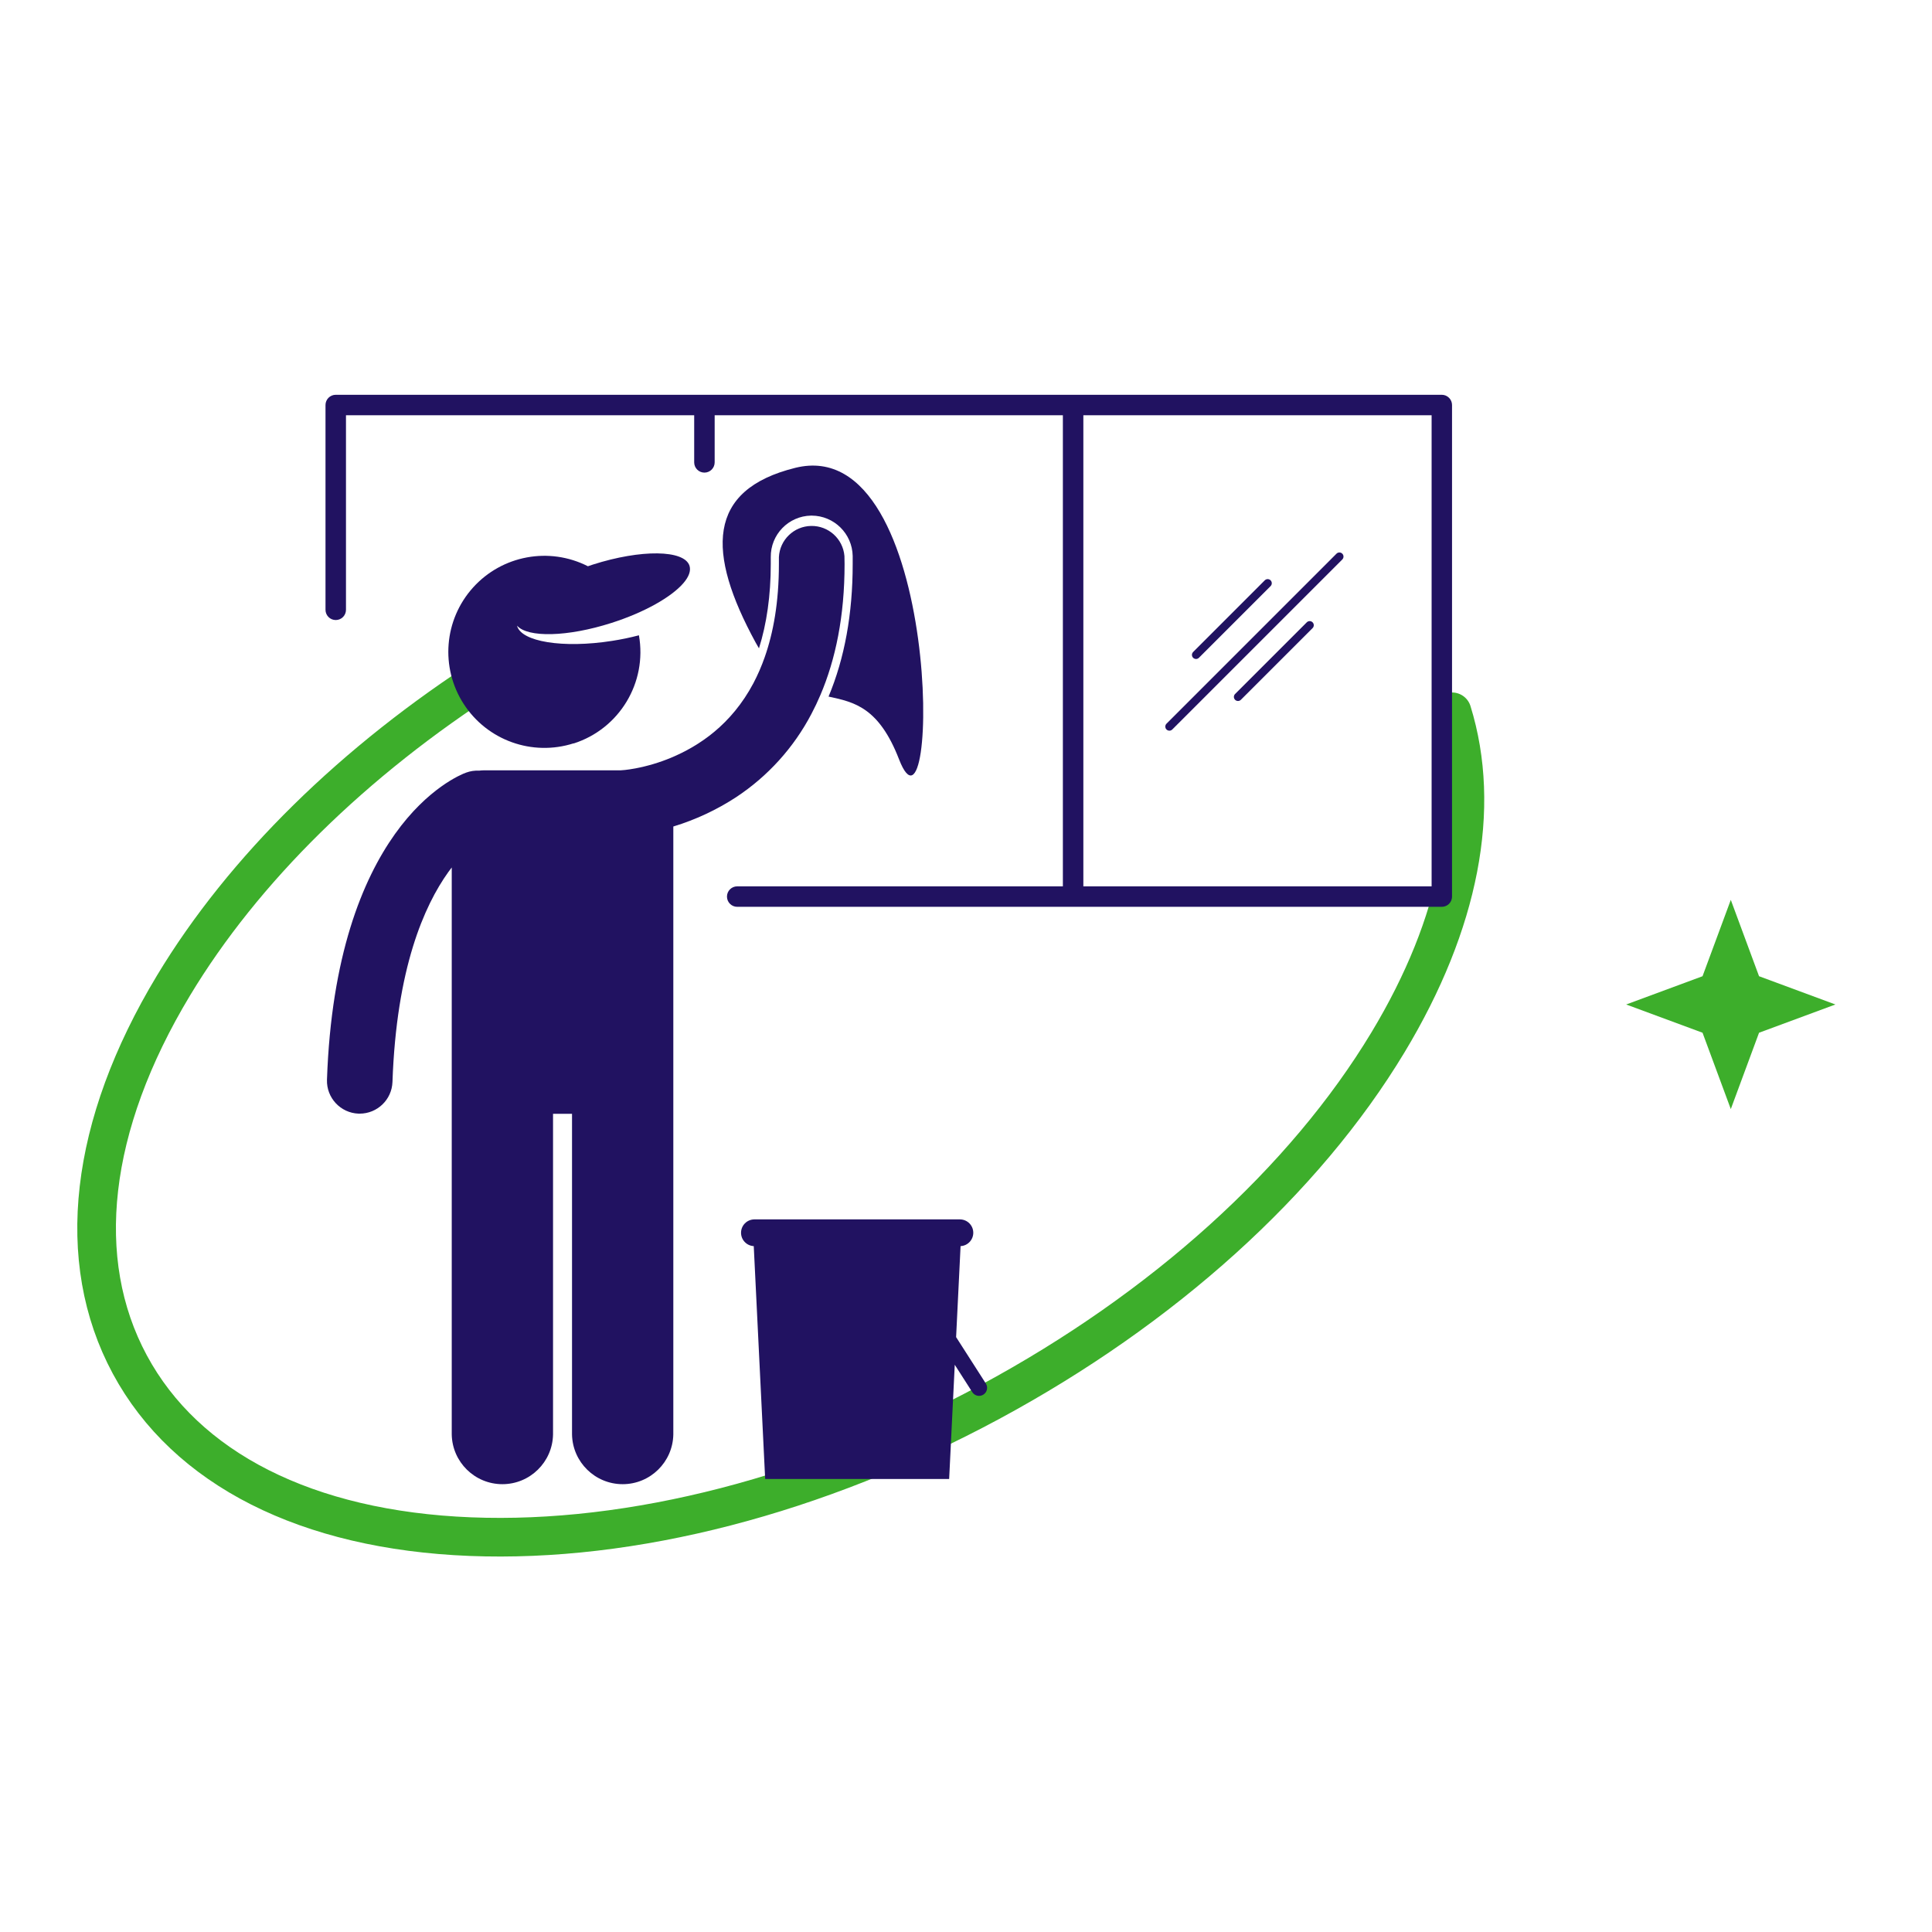
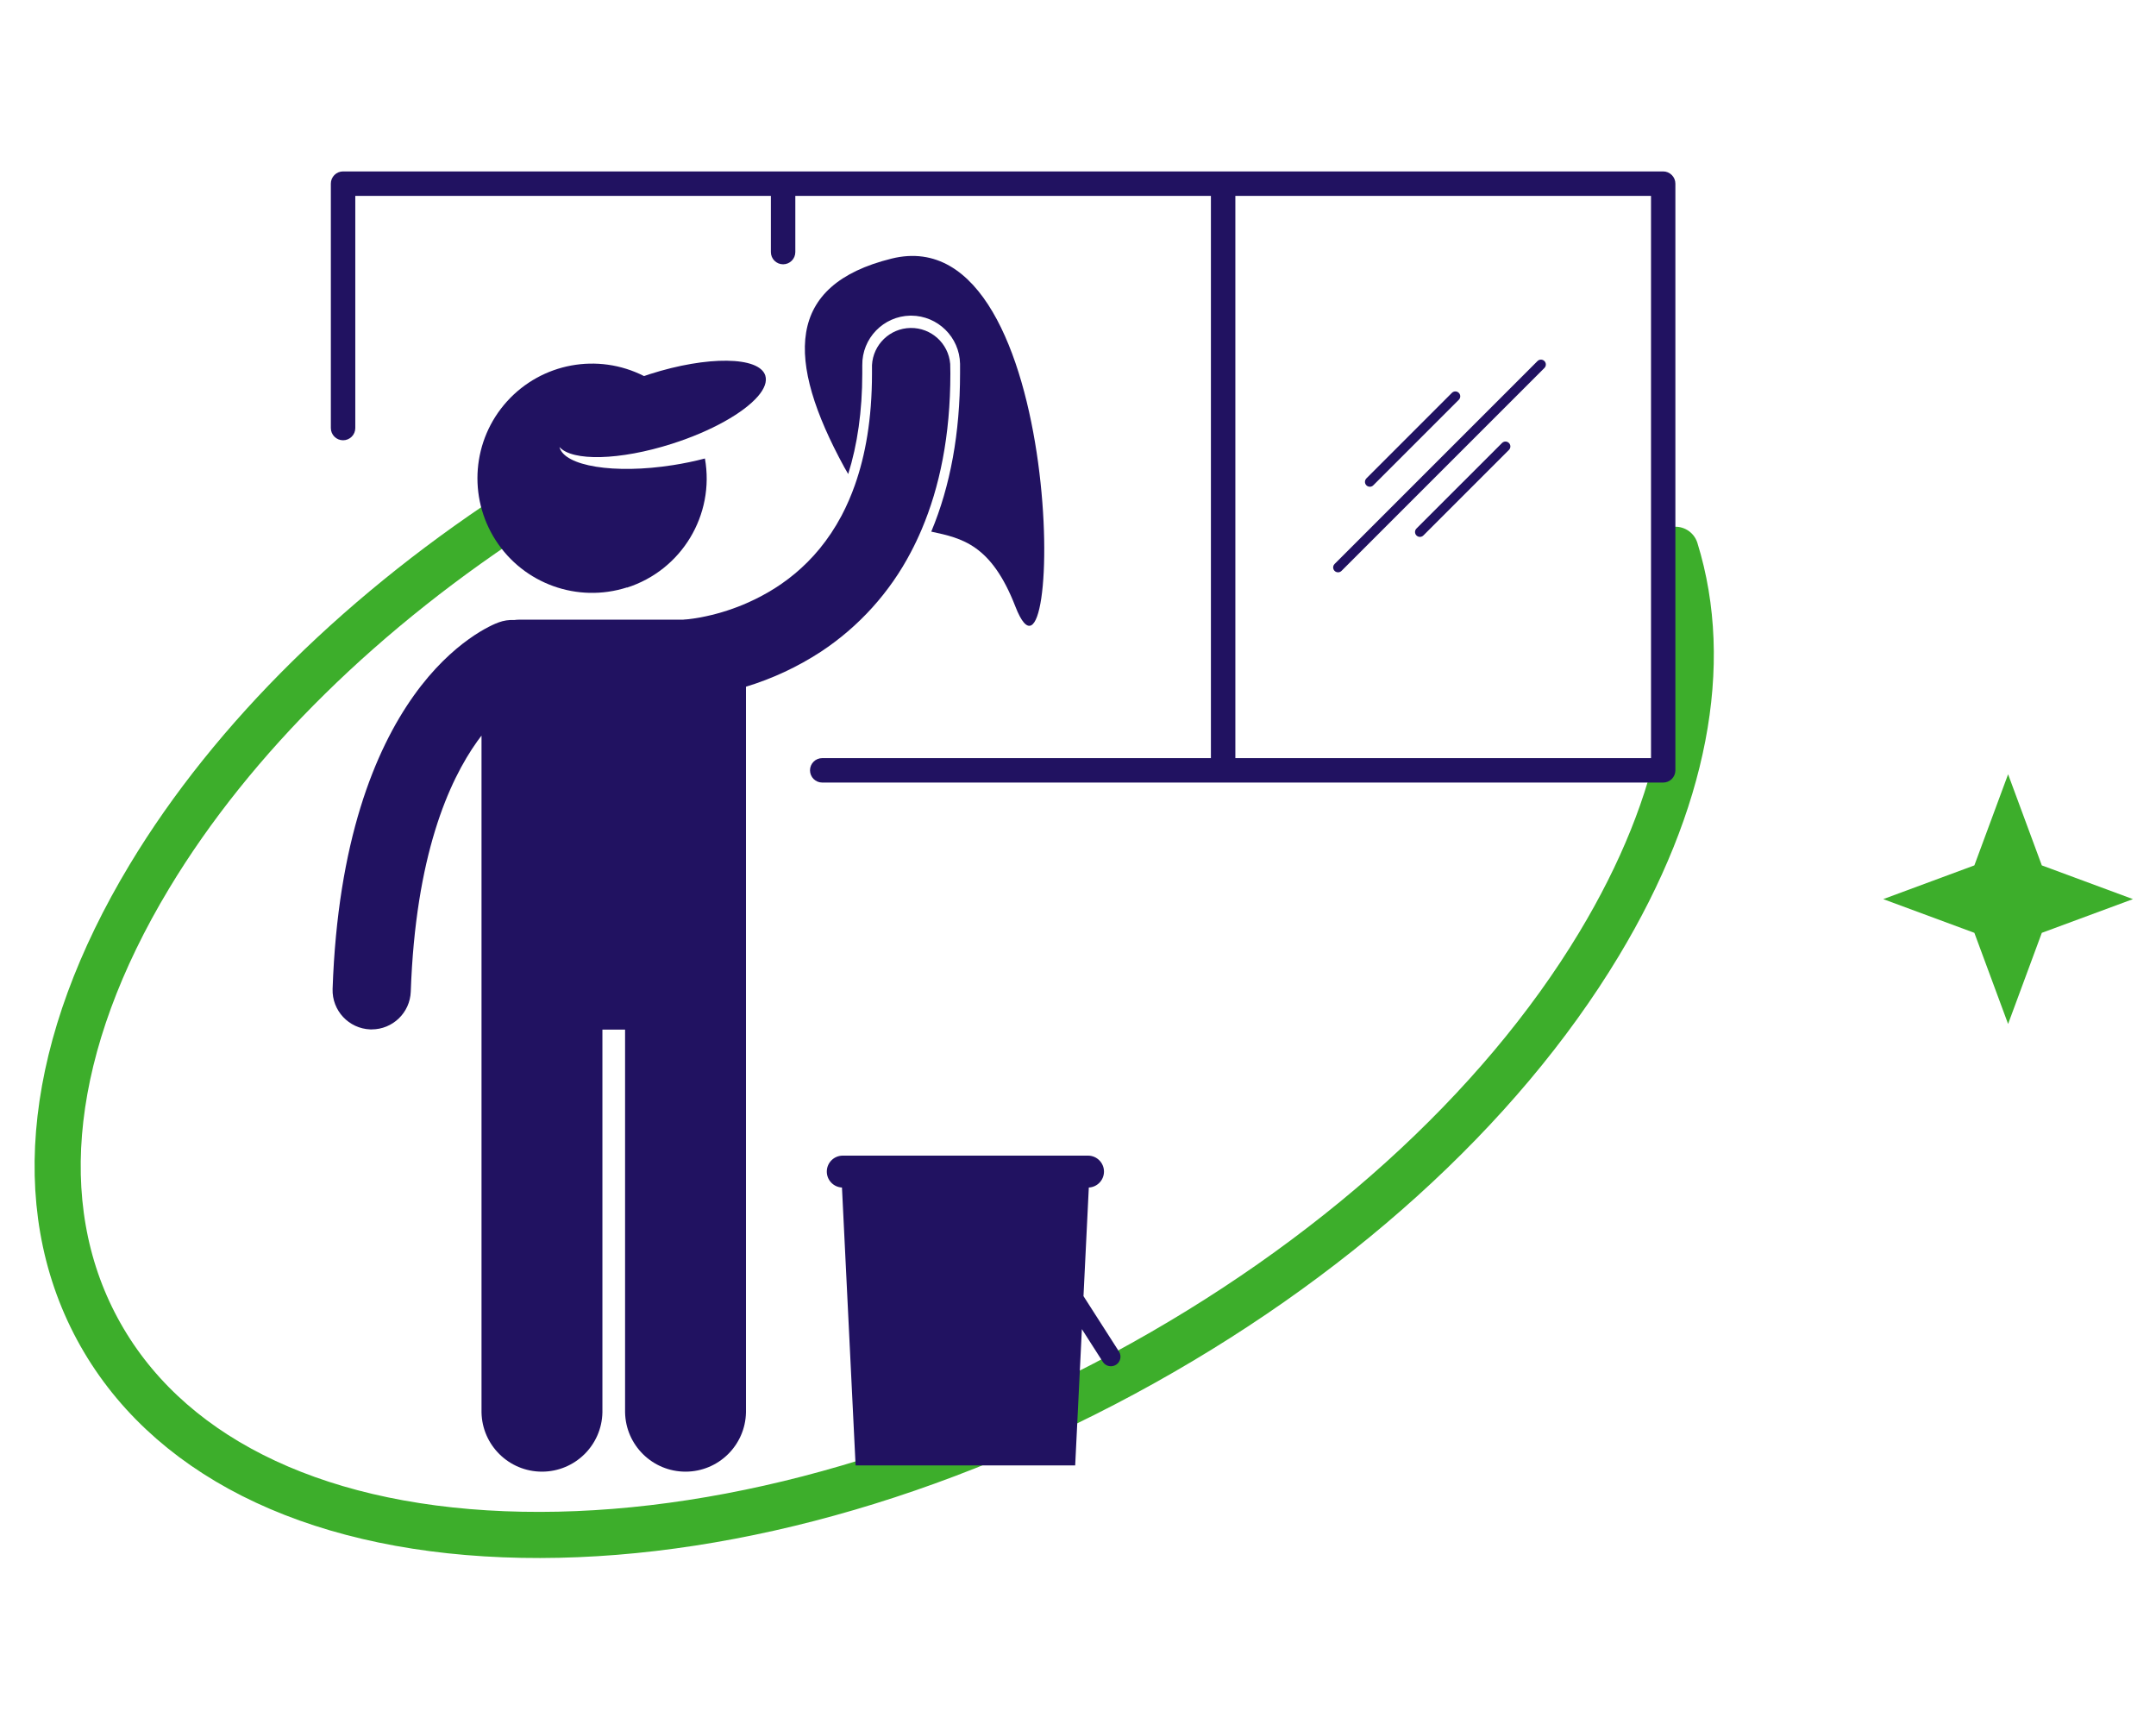
- <svg xmlns="http://www.w3.org/2000/svg" viewBox="0 0 1000 1000">
+ <svg xmlns="http://www.w3.org/2000/svg" viewBox="25 130 935 750">
  <defs>
    <style>.cls-1{fill:none;stroke:#3dae2b;stroke-linecap:round;stroke-miterlimit:10;stroke-width:20px;}.cls-2{fill:#211261;}.cls-3{fill:#3dae2b;fill-rule:evenodd;}</style>
  </defs>
  <g id="Servicios">
    <g id="Servicio_3" data-name="Servicio 3">
      <path class="cls-1" d="M253.66,348.77q6.32-4,12.76-8m485.15,27.65c15.4,49.71,4.06,109.36-33.12,171.05C675.19,611.29,602,677.41,512.32,725.71s-185.16,73-268.9,69.65C158.88,792,96.3,760.32,67.2,706.28S46.12,582.59,89.79,510.12C126,450,183.31,393.81,253.66,348.77" />
      <path class="cls-2" d="M411.64,242.15c-46,11.4-45.94,43.82-20.5,90.47.57,1,1.13,2,1.7,2.95,4-12.71,6.1-27.29,6.11-43.62,0-1.15,0-2.33,0-3.53a21.24,21.24,0,0,1,20.86-21.54h.34a21.31,21.31,0,0,1,21.2,20.87c0,1.39,0,2.79,0,4.2,0,25.8-4.19,48.8-12.49,68.6,13.36,2.86,26.06,5.6,36.49,32.49C486.18,446.75,488.68,223.07,411.64,242.15Z" />
      <path class="cls-2" d="M437.08,287.82a17,17,0,0,0-33.92.54c0,1.22,0,2.42,0,3.59,0,19.85-2.9,35.59-7.37,48.27a99.74,99.74,0,0,1-5.82,13.4c-11.48,21.59-28.18,32.53-42.7,38.61a93.44,93.44,0,0,1-18.38,5.49c-2.31.43-4.13.67-5.28.8l-1.23.11-.17,0h0c-.33,0-.66.06-1,.1h-71a18,18,0,0,0-2.21.16,16.84,16.84,0,0,0-6.7,1h0c-2.47.86-19.92,8-36.85,31.77s-33,63.22-35.21,127.22a17,17,0,0,0,16.36,17.54h.59a17,17,0,0,0,16.95-16.38c2.07-59,16.47-91.25,28.89-108.64.6-.84,1.2-1.62,1.79-2.4V742.5a26.22,26.22,0,0,0,52.43,0v-166h9.83v166a26.22,26.22,0,0,0,52.43,0V427.8A127.16,127.16,0,0,0,381,412.63a116.3,116.3,0,0,0,39-43.13q2.5-4.72,4.69-9.88c7.78-18.28,12.47-40.66,12.46-67.67C437.12,290.56,437.1,289.18,437.08,287.82Z" />
      <path class="cls-2" d="M296.89,384.83a49.69,49.69,0,0,0,33.82-56,139,139,0,0,1-13.85,2.88c-25.45,4-47.18.45-49.24-7.86,5.53,6.26,26.09,5.86,48.83-1.41,17.17-5.48,31.08-13.43,37.25-20.58,2.82-3.26,4-6.35,3.19-9-2.66-8.33-25.08-8.61-50.08-.62-.85.27-1.68.56-2.51.85a49.71,49.71,0,1,0-7.41,91.66Z" />
      <path class="cls-2" d="M494.18,706.4l9.19,14.35a4.16,4.16,0,0,0,7-4.48l-15.49-24.18,2.31-47.1a6.92,6.92,0,0,0-.2-13.83H390.34a6.92,6.92,0,0,0-.2,13.83l5.91,120.52h95.23Z" />
      <path class="cls-2" d="M750,205.89a5.26,5.26,0,0,0-3.75-1.55H173.78a5.29,5.29,0,0,0-5.3,5.29v106a5.3,5.3,0,0,0,10.6,0V214.94H359.31v24.38a5.3,5.3,0,1,0,10.6,0V214.94H550.14V458.77H381.58a5.3,5.3,0,1,0,0,10.6H746.27a5.29,5.29,0,0,0,5.3-5.3V209.63A5.26,5.26,0,0,0,750,205.89ZM741,458.77H560.74V214.94H741Z" />
      <path class="cls-2" d="M619.05,341.09a2.09,2.09,0,0,0,1.5-.62l37.1-37.1a2.12,2.12,0,0,0-3-3l-37.1,37.11a2.12,2.12,0,0,0,1.5,3.61Z" />
      <path class="cls-2" d="M676.39,322.11l-37.11,37.1a2.12,2.12,0,0,0,0,3,2.12,2.12,0,0,0,3,0l37.11-37.1a2.12,2.12,0,0,0-3-3Z" />
      <path class="cls-2" d="M605.27,378.2a2.15,2.15,0,0,0,1.5-.62l88-88a2.12,2.12,0,0,0-3-3l-88,88a2.12,2.12,0,0,0,1.5,3.62Z" />
      <polygon class="cls-3" points="895.86 465.77 910.48 505.29 950 519.92 910.48 534.54 895.86 574.06 881.23 534.54 841.71 519.92 881.23 505.29 895.86 465.77" />
    </g>
  </g>
</svg>
